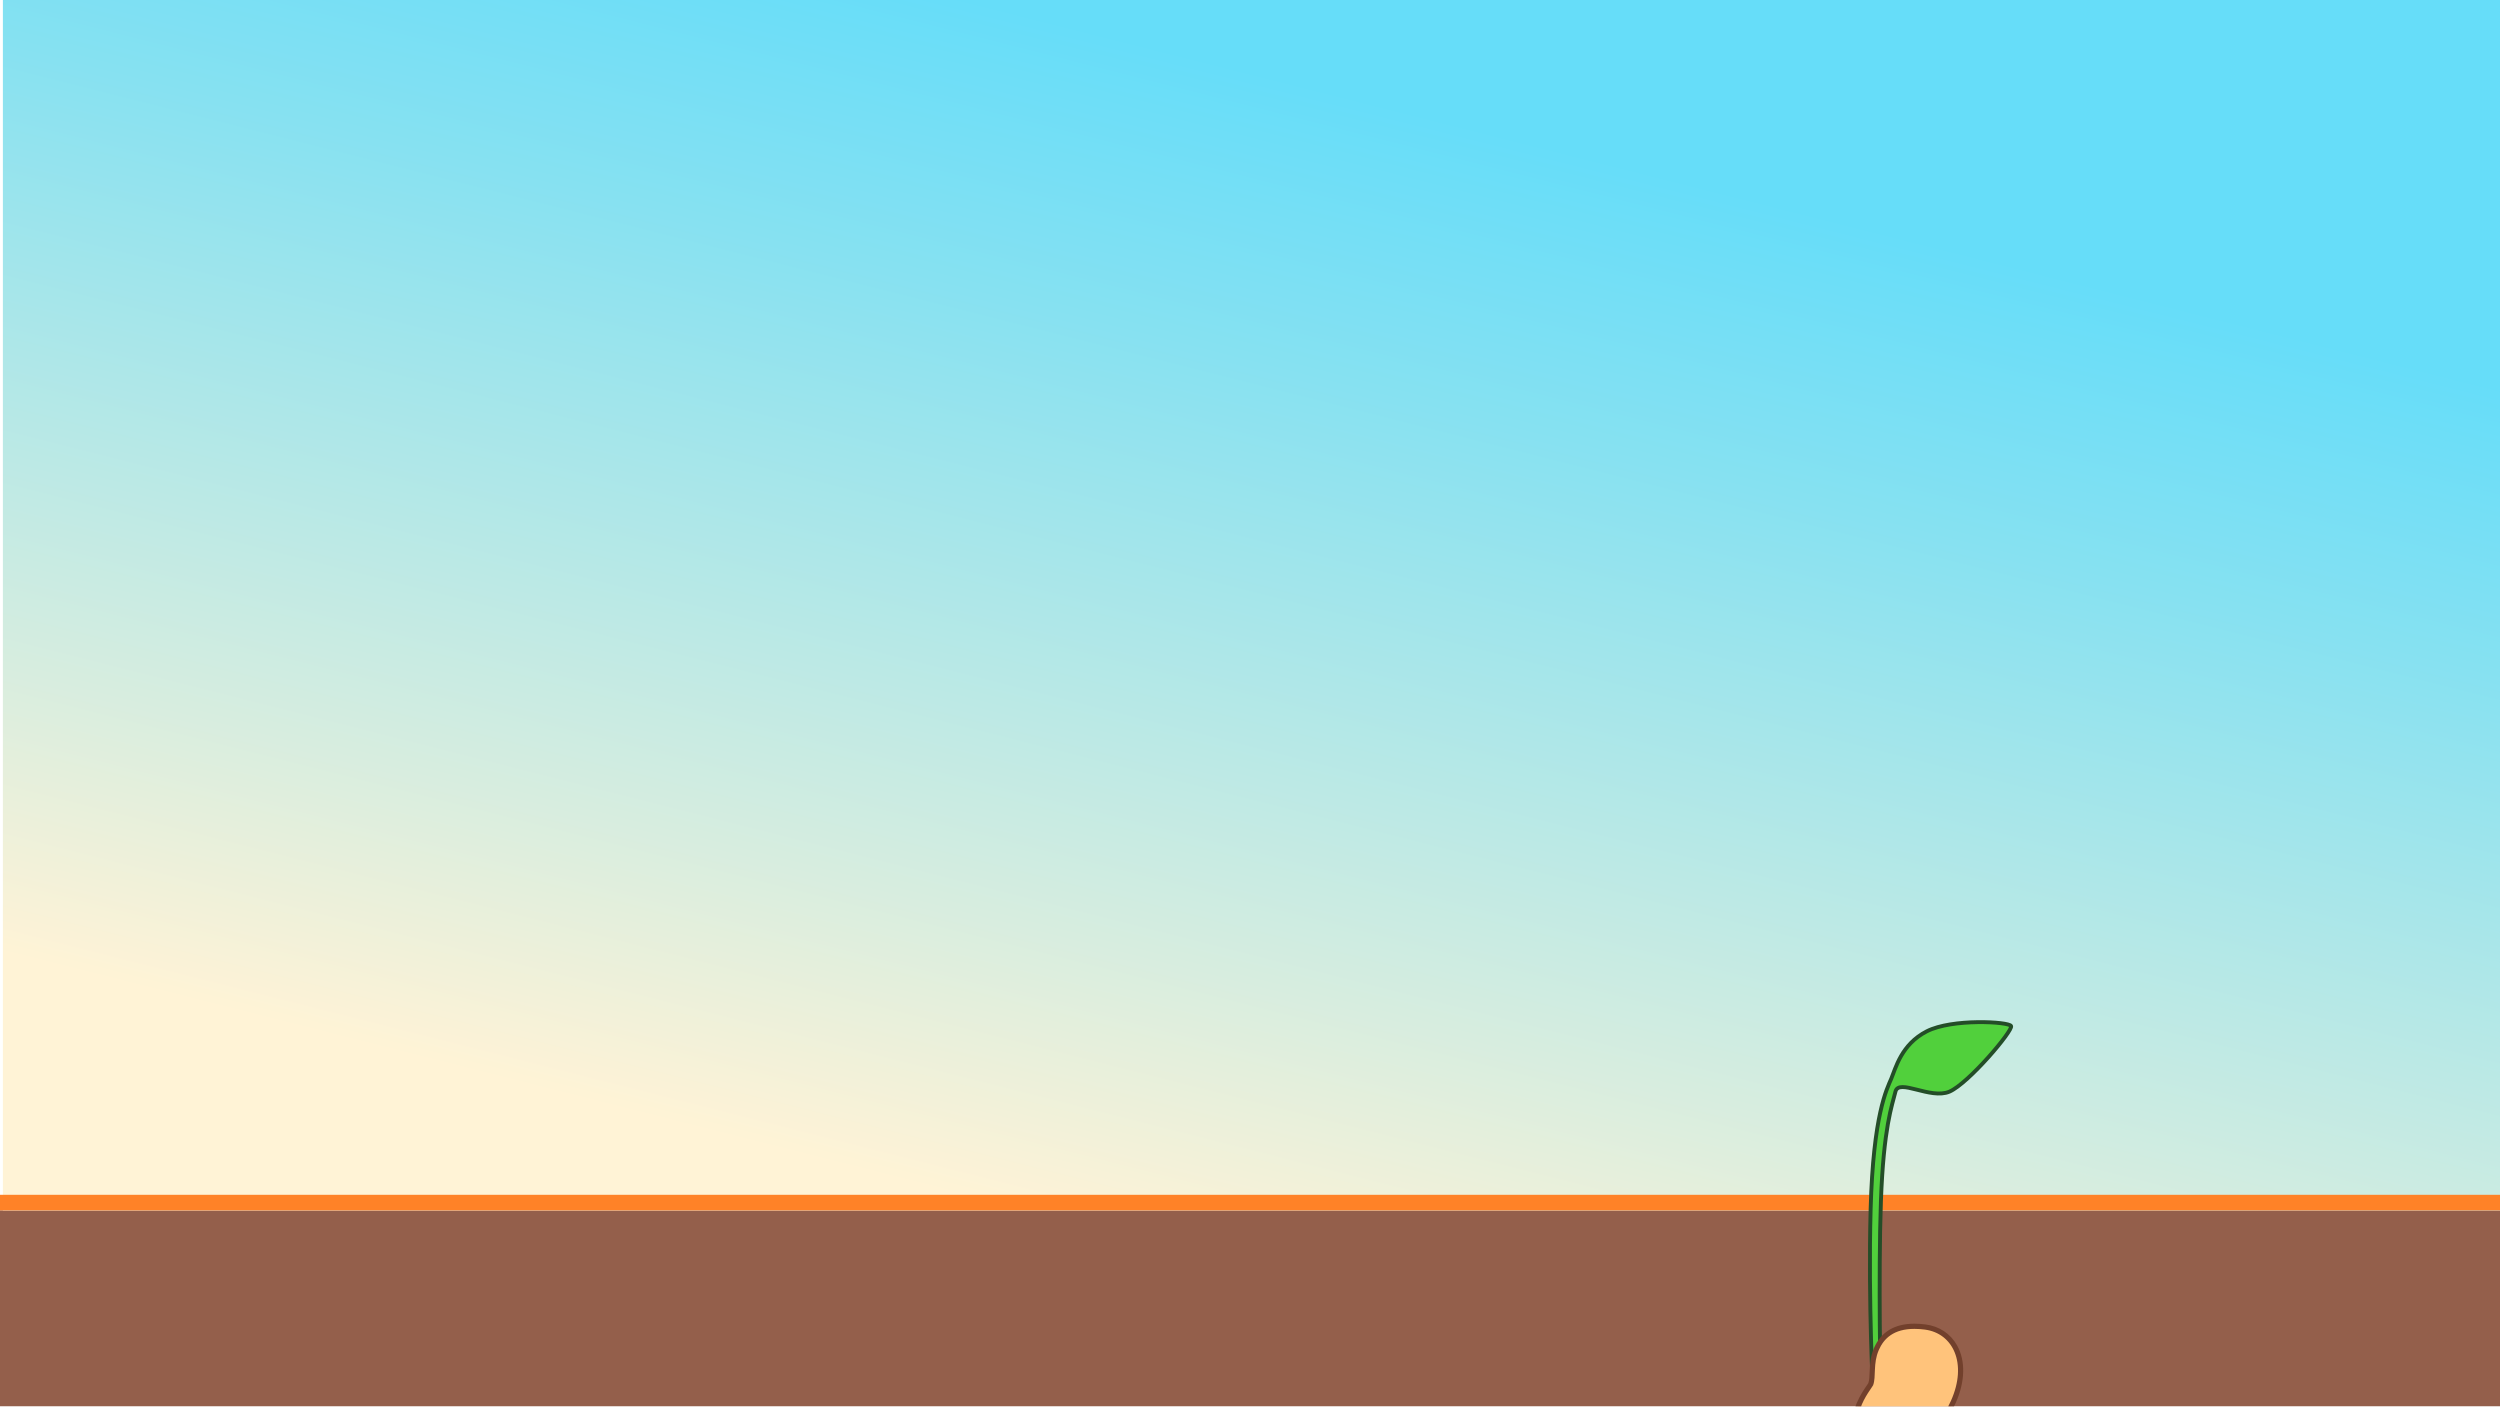
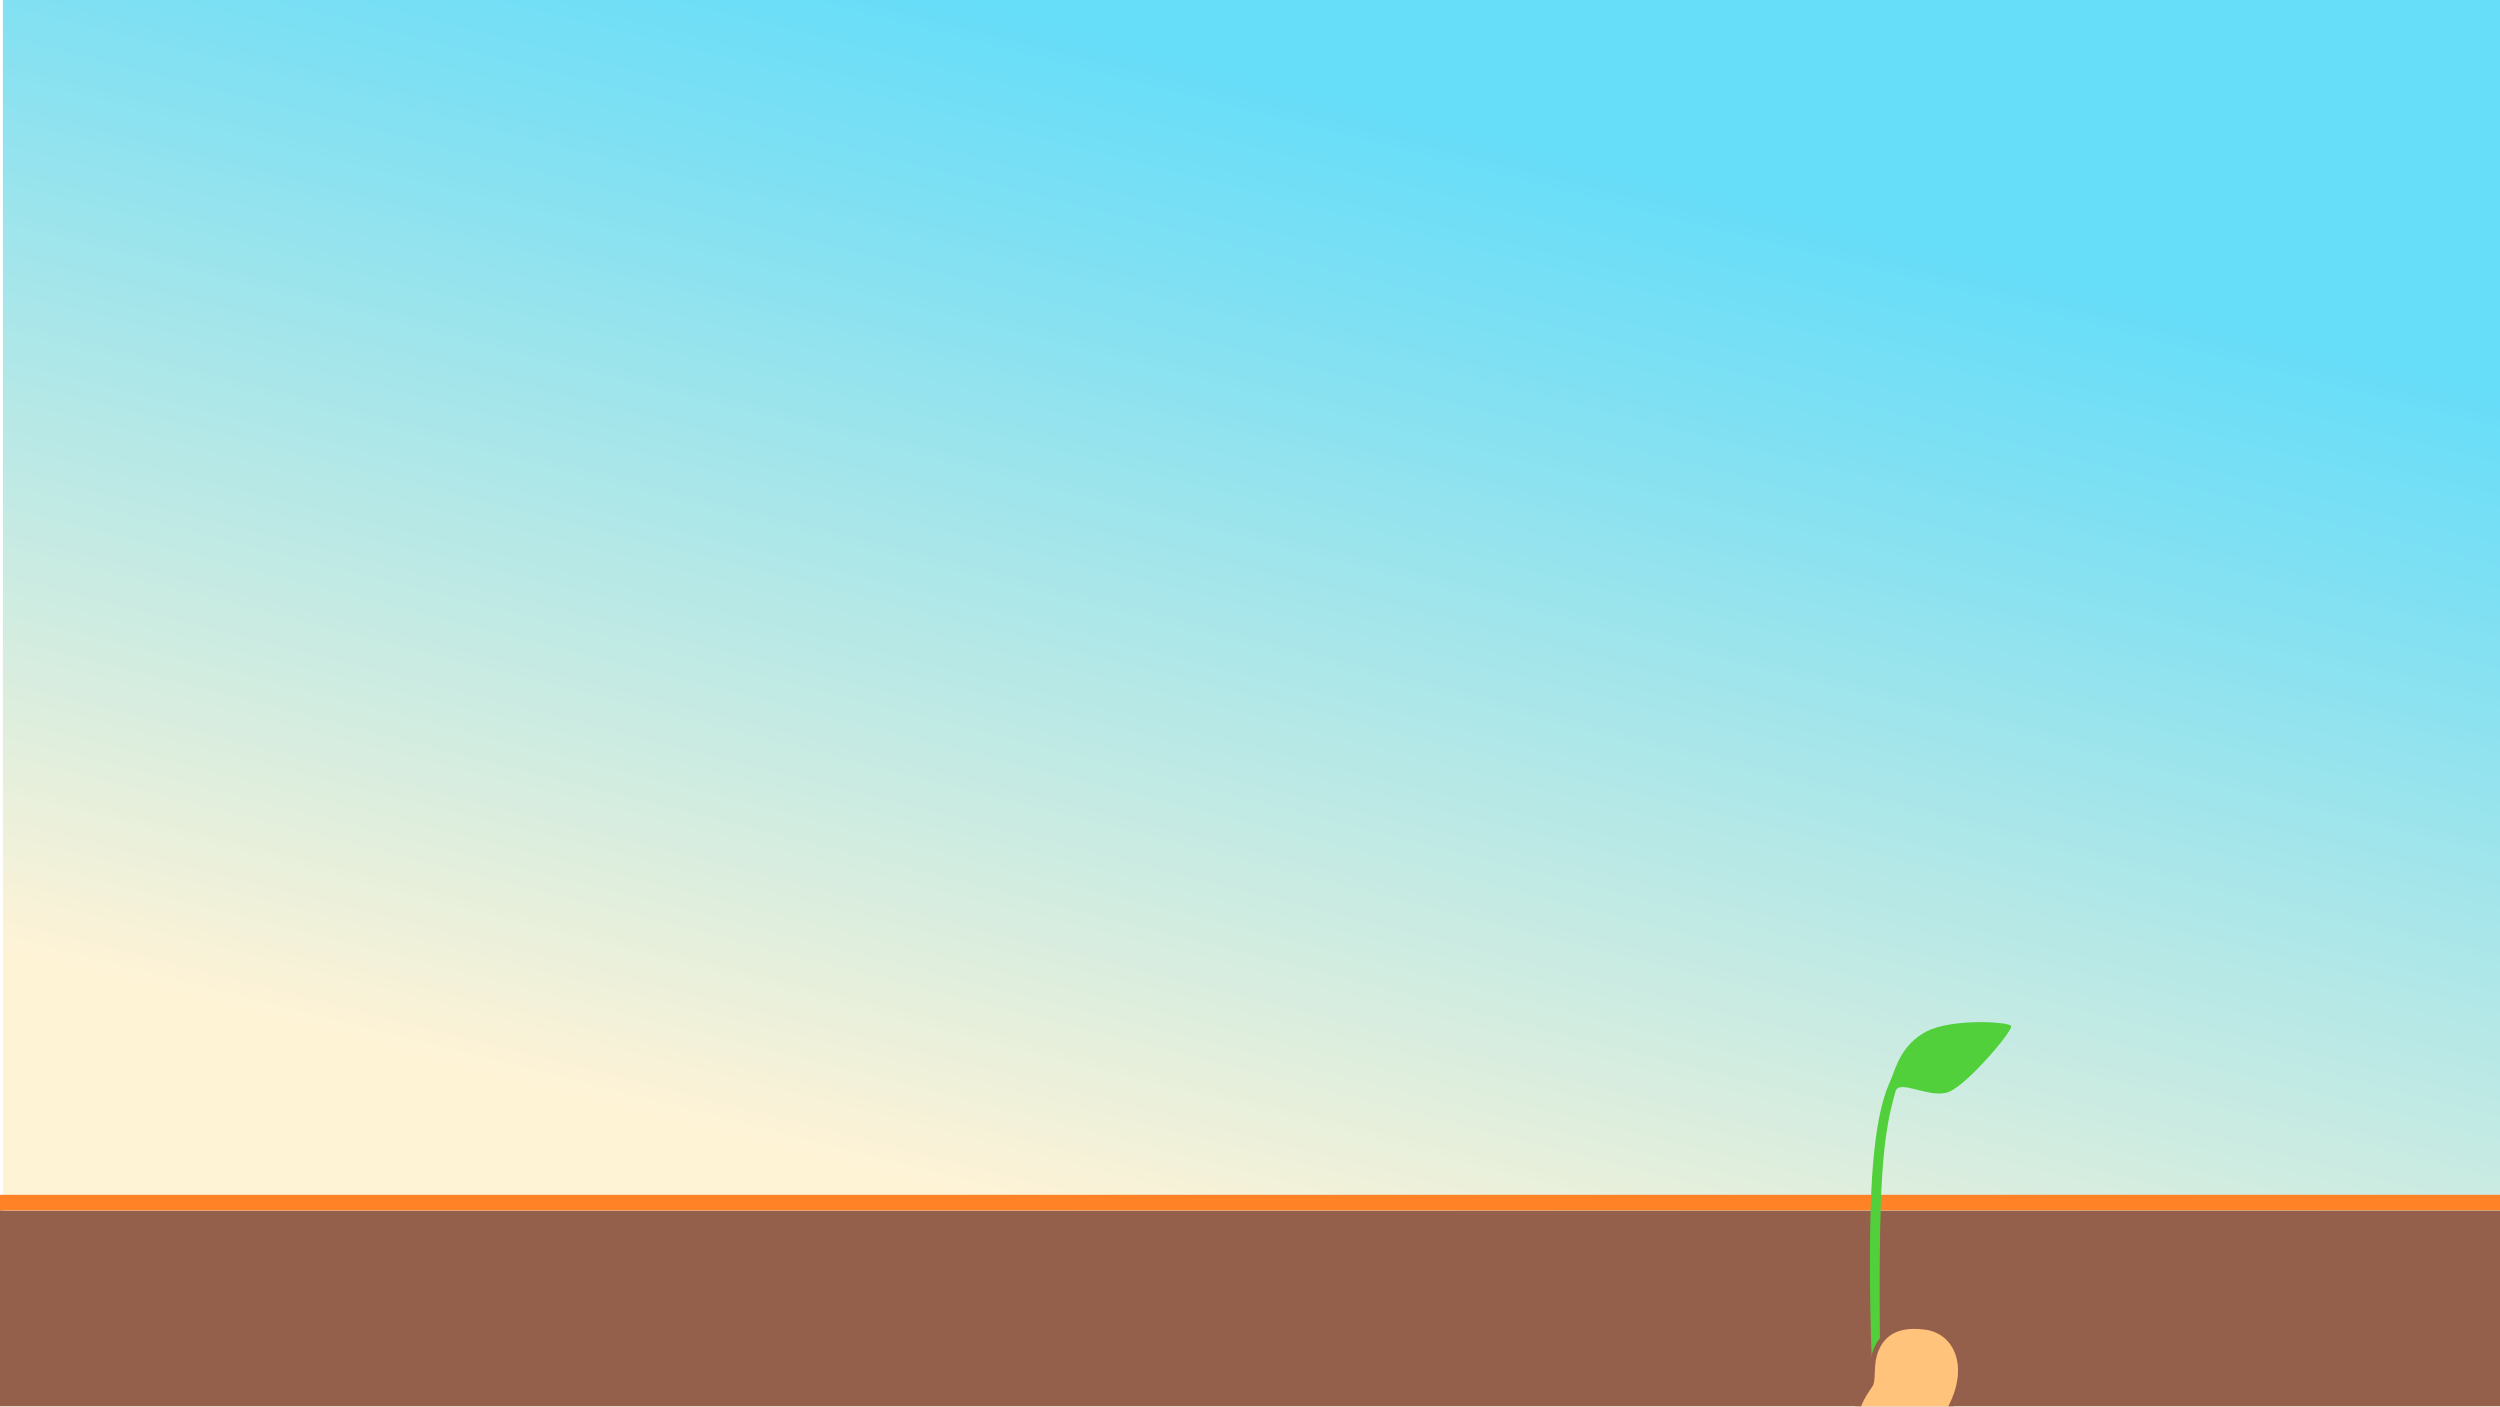
<svg xmlns="http://www.w3.org/2000/svg" id="a" data-name="Layer 2" viewBox="0 0 1920 1080">
  <defs>
    <linearGradient id="b" x1="1058.949" y1="79.049" x2="834.032" y2="965.764" gradientUnits="userSpaceOnUse">
      <stop offset="0" stop-color="#66ddf9" />
      <stop offset=".233" stop-color="#86e1f1" />
      <stop offset=".741" stop-color="#d7eddf" />
      <stop offset=".976" stop-color="#fff3d6" />
    </linearGradient>
    <clipPath id="c">
      <rect x="1393.509" y="976.726" width="145.725" height="103.274" fill="none" />
    </clipPath>
  </defs>
  <rect y="929.555" width="1920" height="150.445" fill="#945f4b" />
  <rect x="2.216" width="1917.784" height="929.555" fill="url(#b)" />
  <path d="M1458.185,826.463c-1.409-2.595,4.774-23.864,24.304-32.298,21.511-9.289,56.38-5.739,56.696-4.892.166.443-.031,2.25-1.59,2.23-22.374-.288-75.701,30.664-77.831,35.791-.307.739-1.332-.377-1.579-.831Z" fill="#caff64" opacity=".67" />
  <rect y="917.608" width="1920" height="11.947" fill="#ff8227" />
  <g>
-     <path d="M1438.771,1074.116s-4.132-73.238-2.118-145.73,12.491-92.02,15.822-99.931,7.712-26.408,27.282-36.401c19.57-9.993,62.961-7.422,64.753-4.095s-32.776,44.175-47.349,50.42c-14.573,6.246-38.964-10.41-41.462,0s-9.12,27.078-11.161,84.347-.178,145.913-.178,145.913l-5.589,5.478Z" fill="#51d03c" stroke="#244d28" stroke-miterlimit="10" stroke-width="3" />
+     <path d="M1438.771,1074.116s-4.132-73.238-2.118-145.73,12.491-92.02,15.822-99.931,7.712-26.408,27.282-36.401c19.57-9.993,62.961-7.422,64.753-4.095s-32.776,44.175-47.349,50.42c-14.573,6.246-38.964-10.41-41.462,0s-9.12,27.078-11.161,84.347-.178,145.913-.178,145.913l-5.589,5.478Z" fill="#51d03c" />
    <g clip-path="url(#c)">
      <g>
        <path d="M1453.904,1109.115c-4.762,0-9.397-.715-13.777-2.126-7.399-2.383-12.093-6.35-13.95-11.79-3.809-11.161,5.788-25.144,9.401-30.407.463-.675.984-1.436,1.125-1.691.912-2.542,1.029-5.683,1.164-9.314.198-5.299.422-11.305,3.185-17.672,5.119-11.796,14.675-17.53,29.212-17.53,2.602,0,5.399.192,8.318.571,9.918,1.287,17.987,6.653,22.72,15.108,6.294,11.244,5.875,26.688-1.15,42.37-9.109,20.339-26.398,32.481-46.247,32.481Z" fill="#ffc37b" />
-         <path d="M1470.265,1020.584c2.479,0,5.158.178,8.06.554,21.501,2.791,32.898,25.885,20.002,54.678-10.048,22.433-28.154,31.298-44.421,31.298-4.612,0-9.073-.712-13.165-2.029-28.486-9.172-3.007-38.977-2.182-41.236,2.465-6.745-.197-16.512,4.328-26.94,3.915-9.02,11.487-16.325,27.378-16.326M1470.267,1016.584v4-4h-.002c-15.207,0-25.653,6.303-31.047,18.733-2.913,6.713-3.155,13.19-3.349,18.394-.126,3.375-.235,6.306-.987,8.535-.186.295-.59.884-.953,1.412-4.123,6.007-13.778,20.074-9.645,32.186,2.072,6.071,7.196,10.461,15.23,13.048,4.578,1.474,9.42,2.222,14.391,2.222,20.659,0,38.63-12.584,48.072-33.663,7.286-16.266,7.676-32.364,1.07-44.166-5.049-9.021-13.646-14.743-24.207-16.114-3.003-.39-5.887-.587-8.572-.587h0Z" fill="#72402c" />
+         <path d="M1470.265,1020.584c2.479,0,5.158.178,8.06.554,21.501,2.791,32.898,25.885,20.002,54.678-10.048,22.433-28.154,31.298-44.421,31.298-4.612,0-9.073-.712-13.165-2.029-28.486-9.172-3.007-38.977-2.182-41.236,2.465-6.745-.197-16.512,4.328-26.94,3.915-9.02,11.487-16.325,27.378-16.326M1470.267,1016.584v4-4h-.002c-15.207,0-25.653,6.303-31.047,18.733-2.913,6.713-3.155,13.19-3.349,18.394-.126,3.375-.235,6.306-.987,8.535-.186.295-.59.884-.953,1.412-4.123,6.007-13.778,20.074-9.645,32.186,2.072,6.071,7.196,10.461,15.23,13.048,4.578,1.474,9.42,2.222,14.391,2.222,20.659,0,38.63-12.584,48.072-33.663,7.286-16.266,7.676-32.364,1.07-44.166-5.049-9.021-13.646-14.743-24.207-16.114-3.003-.39-5.887-.587-8.572-.587h0Z" fill="#945f4b" />
      </g>
    </g>
  </g>
</svg>
